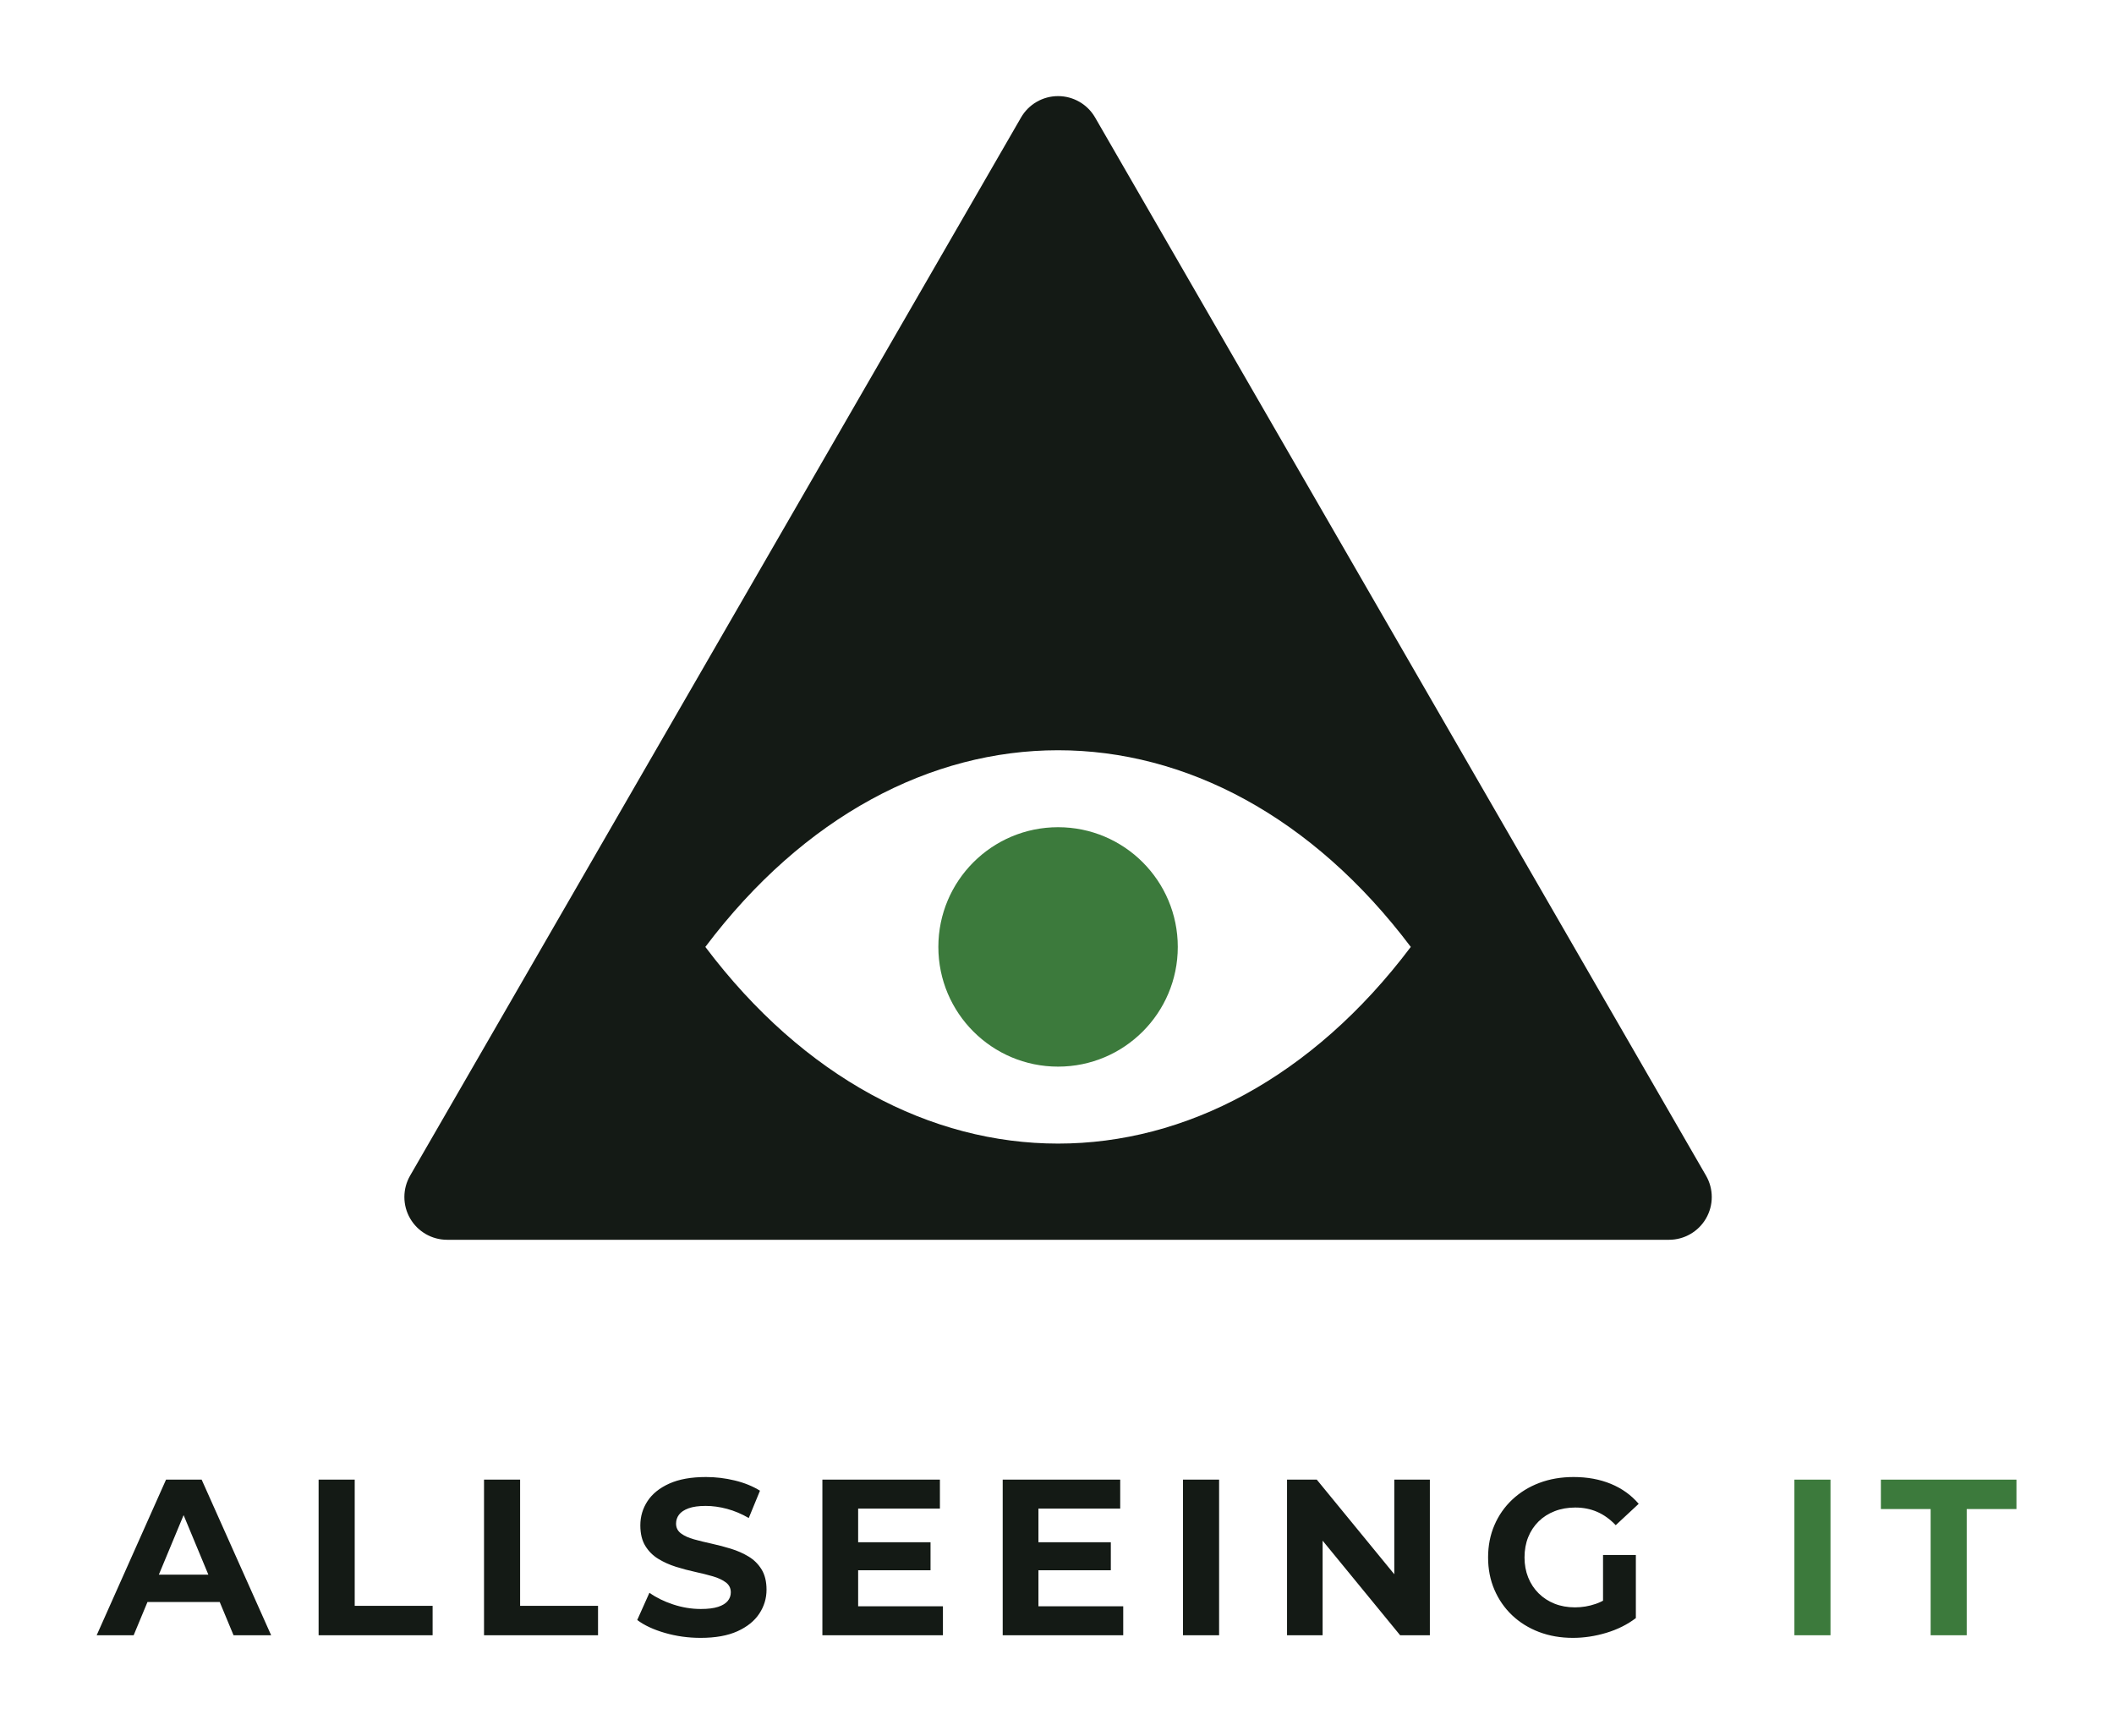
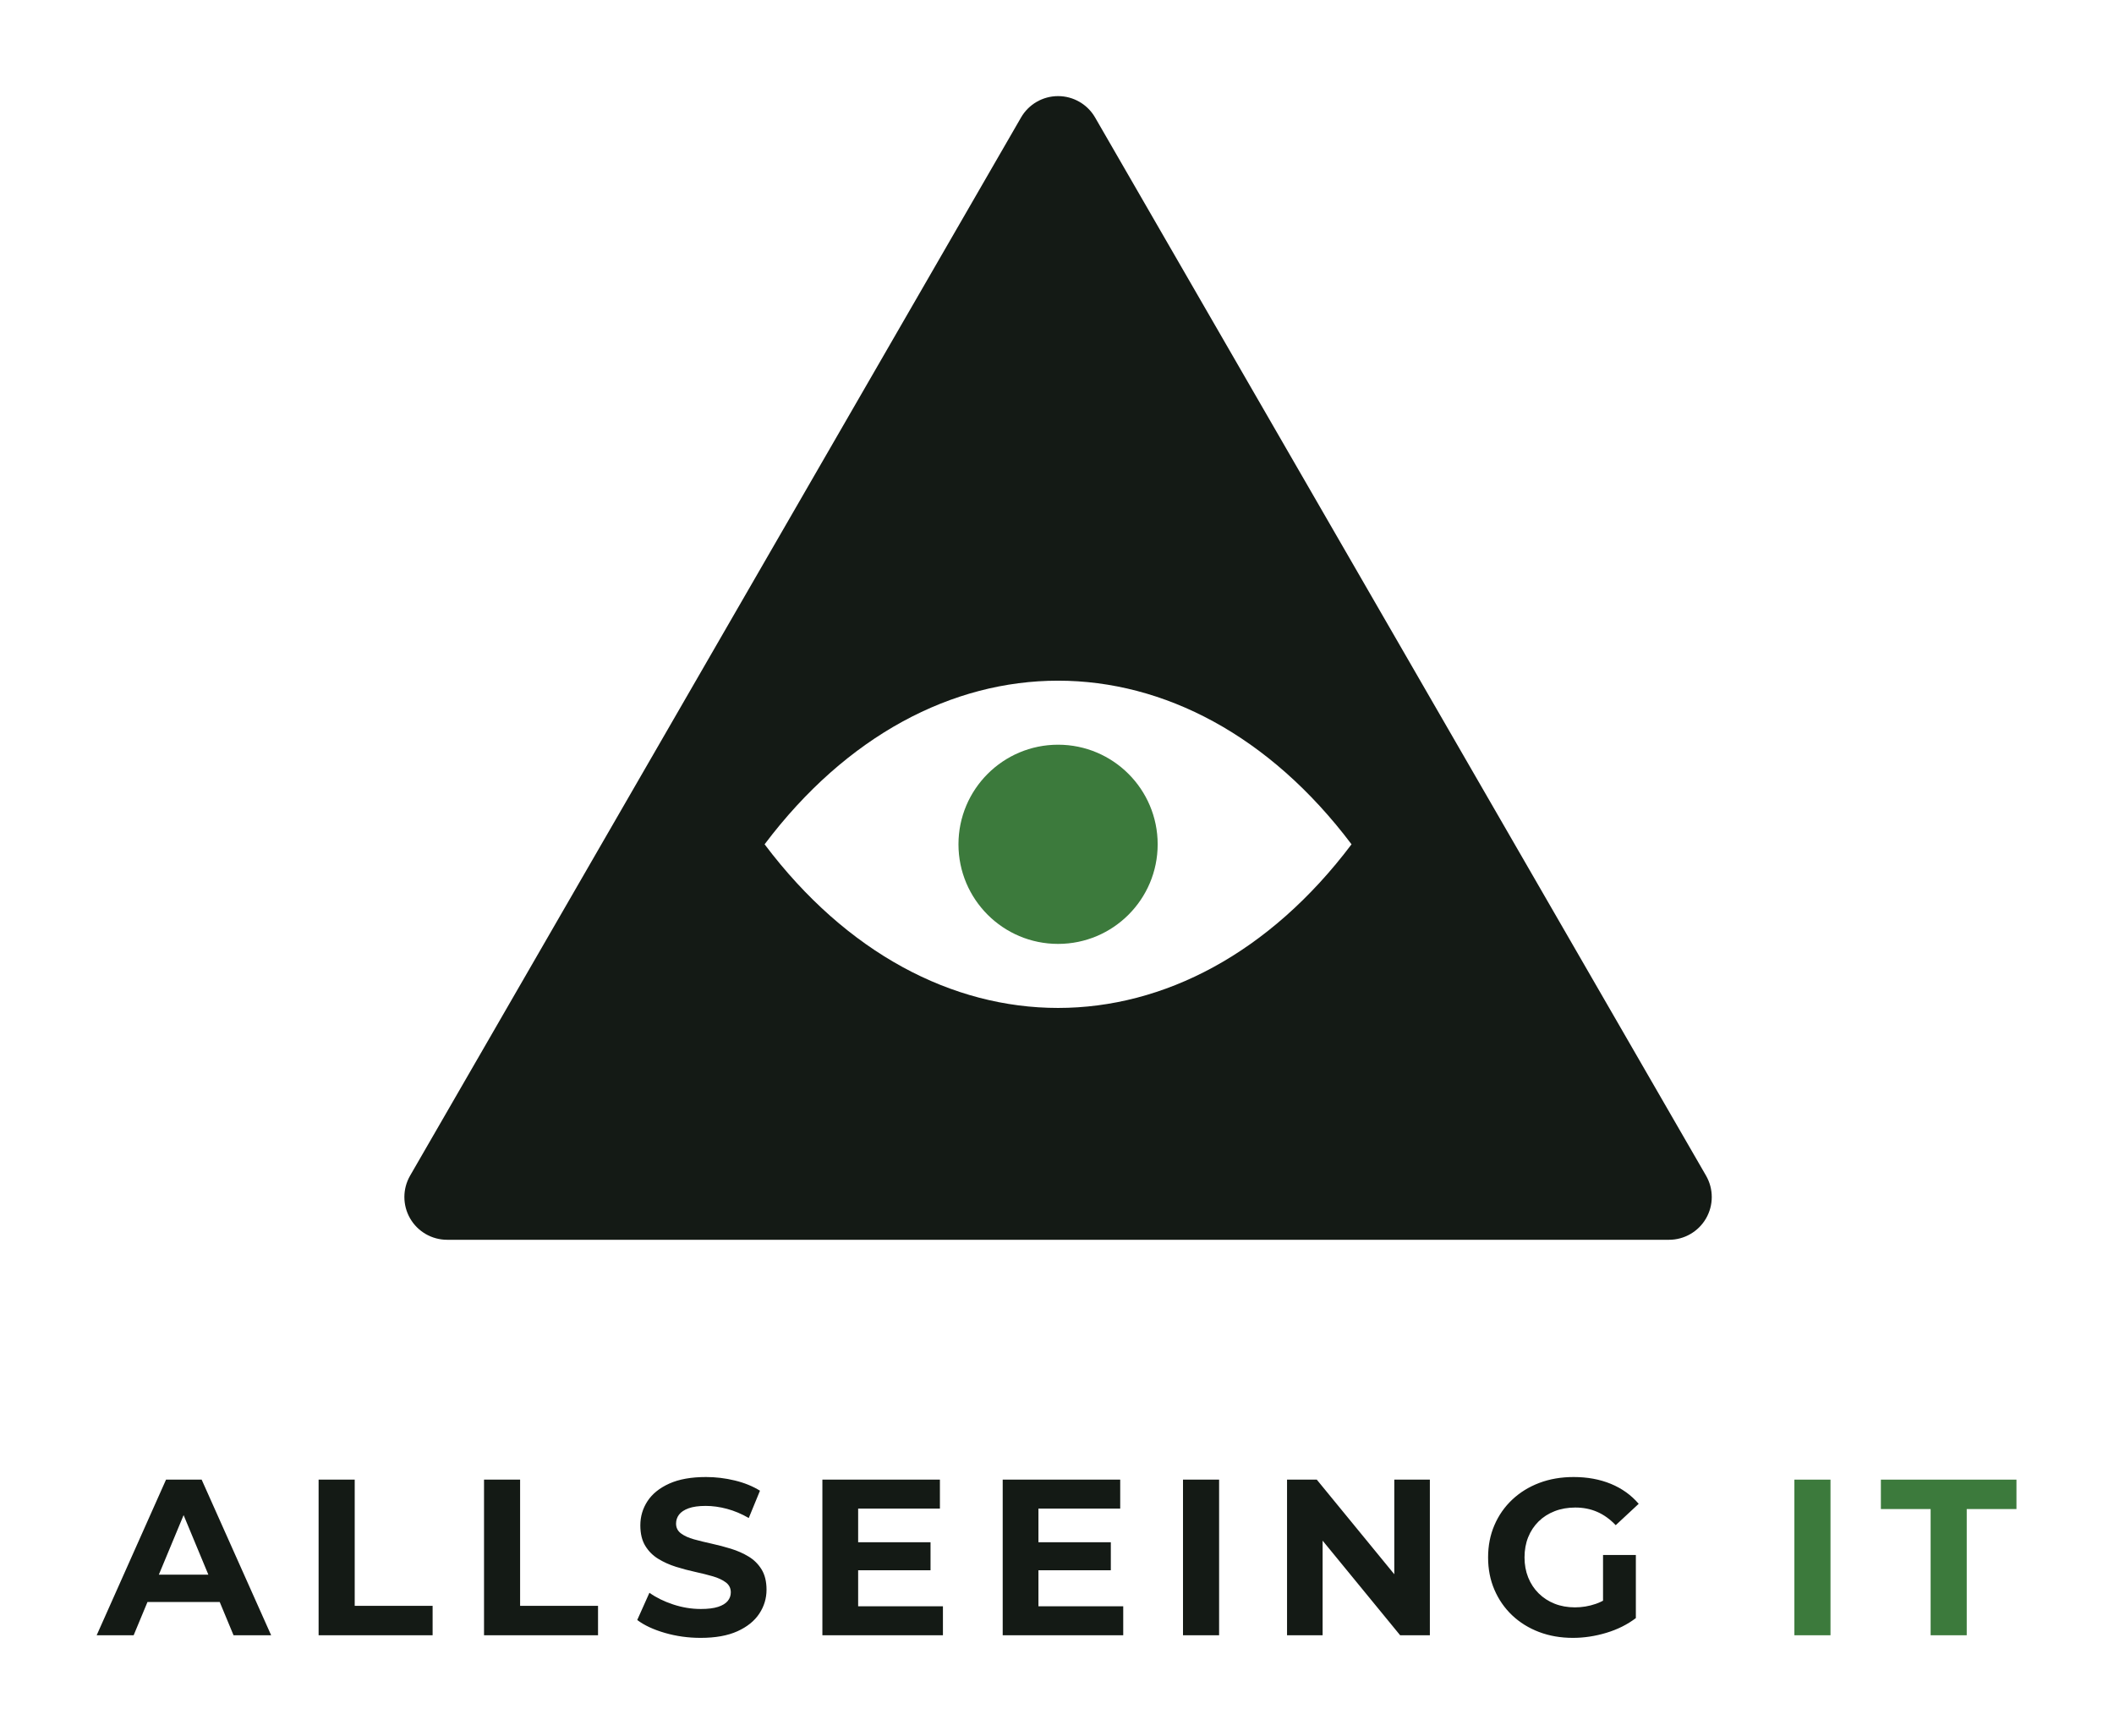
<svg xmlns="http://www.w3.org/2000/svg" viewBox="5.05 -64.95 988.90 811.90" width="989" height="812" shape-rendering="geometricPrecision">
-   <path d="M482.68,-10 L196.89,485 A20,20 0 0 0 214.21,515 L785.79,515 A20,20 0 0 0 803.11,485 L517.32,-10 A20,20 0 0 0 482.68,-10 Z M335,378 C427.4,255.33 572.6,255.33 665,378 C572.6,500.67 427.4,500.67 335,378 Z" fill="#141a15" fill-rule="evenodd" />
-   <path d="M444,378 A56,56 0 1 0 556,378 A56,56 0 1 0 444,378 Z" fill="#3c7a3c" />
+   <path d="M482.68,-10 L196.89,485 A20,20 0 0 0 214.21,515 L785.79,515 A20,20 0 0 0 803.11,485 L517.32,-10 A20,20 0 0 0 482.68,-10 Z M362.72,330 C439.6,227.94 560.4,227.94 637.28,330 C560.4,432.06 439.6,432.06 362.72,330 Z" fill="#141a15" fill-rule="evenodd" />
+   <path d="M453.41,330 A46.59,46.59 0 1 0 546.59,330 A46.59,46.59 0 1 0 453.41,330 Z" fill="#3c7a3c" />
  <path d="M50.27 700 82.72 627.2H99.38L131.89 700H114.3L87.6 635.77H94.28L67.57 700ZM66.56 684.43 70.98 671.64H108.48L112.97 684.43Z M154.09 700V627.2H170.98V686.24H207.42V700Z M231.47 700V627.2H248.35V686.24H284.8V700Z M332.79 701.22Q324.07 701.22 316.05 698.89Q308.02 696.56 303.14 692.86L308.84 680.12Q313.48 683.45 319.91 685.58Q326.33 687.71 332.87 687.71Q337.91 687.71 340.97 686.71Q344.04 685.71 345.48 683.95Q346.91 682.19 346.91 679.93Q346.91 677.02 344.6 675.28Q342.29 673.54 338.55 672.44Q334.8 671.35 330.29 670.37Q325.77 669.39 321.24 667.97Q316.7 666.54 312.96 664.24Q309.21 661.95 306.9 658.17Q304.59 654.4 304.59 648.57Q304.59 642.38 307.95 637.25Q311.31 632.13 318.13 629.05Q324.94 625.98 335.3 625.98Q342.12 625.98 348.79 627.6Q355.47 629.22 360.56 632.38L355.31 645.15Q350.28 642.25 345.14 640.87Q340 639.49 335.15 639.49Q330.24 639.49 327.15 640.61Q324.07 641.74 322.68 643.59Q321.3 645.45 321.3 647.77Q321.3 650.64 323.61 652.36Q325.92 654.08 329.66 655.12Q333.4 656.16 337.94 657.15Q342.48 658.14 346.99 659.53Q351.51 660.93 355.25 663.19Q359 665.46 361.31 669.21Q363.62 672.97 363.62 678.69Q363.62 684.78 360.23 689.9Q356.84 695.03 350.01 698.13Q343.18 701.22 332.79 701.22Z M389.75 700V627.2H444.73V640.75H406.48V686.45H446.14V700ZM405.25 669.6V656.5H440.34V669.6Z M474.1 700V627.2H529.07V640.75H490.82V686.45H530.48V700ZM489.6 669.6V656.5H524.68V669.6Z M558.44 700V627.2H575.33V700Z M607.11 700V627.2H621.02L664 679.66H657.28V627.2H673.92V700H660.02L617.03 647.54H623.75V700Z M740.82 701.22Q732.23 701.22 724.99 698.47Q717.74 695.71 712.4 690.65Q707.07 685.58 704.12 678.71Q701.16 671.84 701.16 663.6Q701.16 655.36 704.12 648.49Q707.07 641.62 712.46 636.55Q717.84 631.49 725.13 628.73Q732.42 625.98 741.15 625.98Q750.84 625.98 758.6 629.18Q766.35 632.38 771.61 638.51L760.86 648.51Q756.87 644.31 752.2 642.28Q747.54 640.25 741.96 640.25Q736.71 640.25 732.34 641.94Q727.97 643.63 724.8 646.74Q721.63 649.86 719.91 654.13Q718.2 658.39 718.2 663.6Q718.2 668.66 719.91 672.95Q721.63 677.24 724.8 680.38Q727.97 683.53 732.27 685.24Q736.57 686.95 741.78 686.95Q746.82 686.95 751.52 685.32Q756.23 683.7 760.76 679.83L770.28 691.97Q764.32 696.5 756.48 698.86Q748.64 701.22 740.82 701.22ZM770.28 691.97 754.93 689.79V662.44H770.28Z" fill="#141a15" />
  <path d="M844.44 700V627.2H861.33V700Z M908.17 700V640.96H884.9V627.2H948.32V640.96H925.06V700Z" fill="#3c7a3c" />
</svg>
